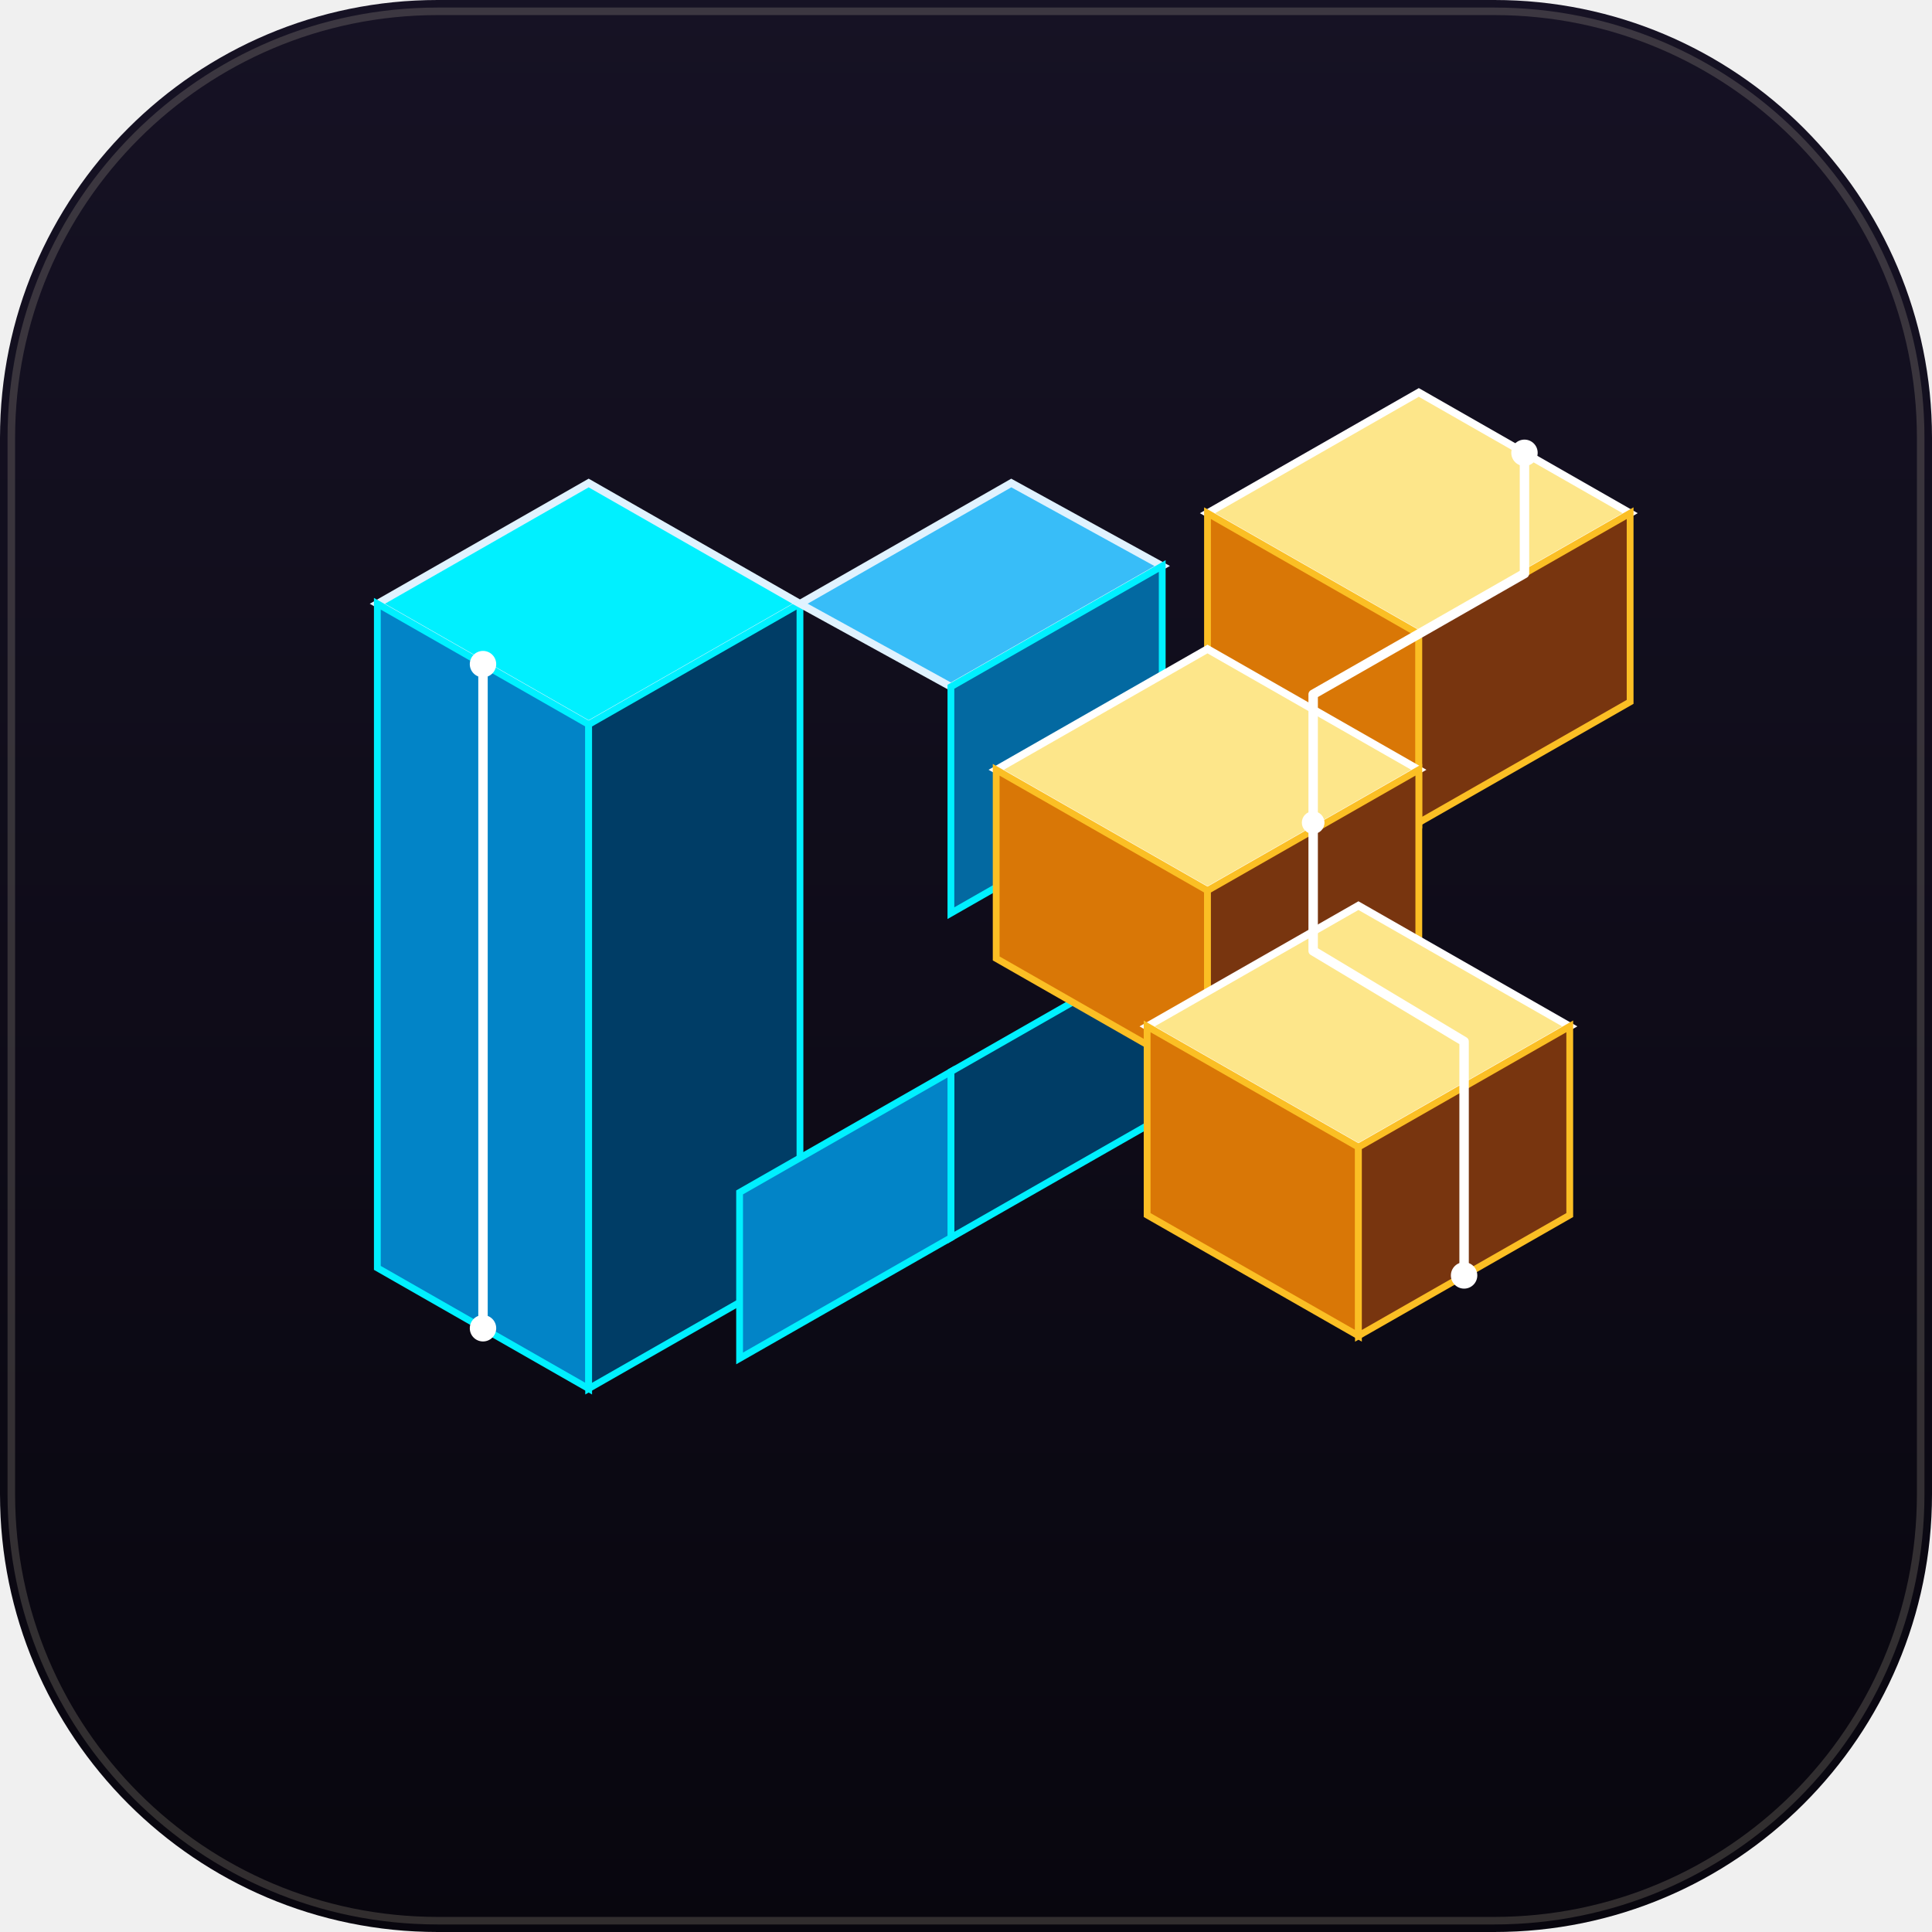
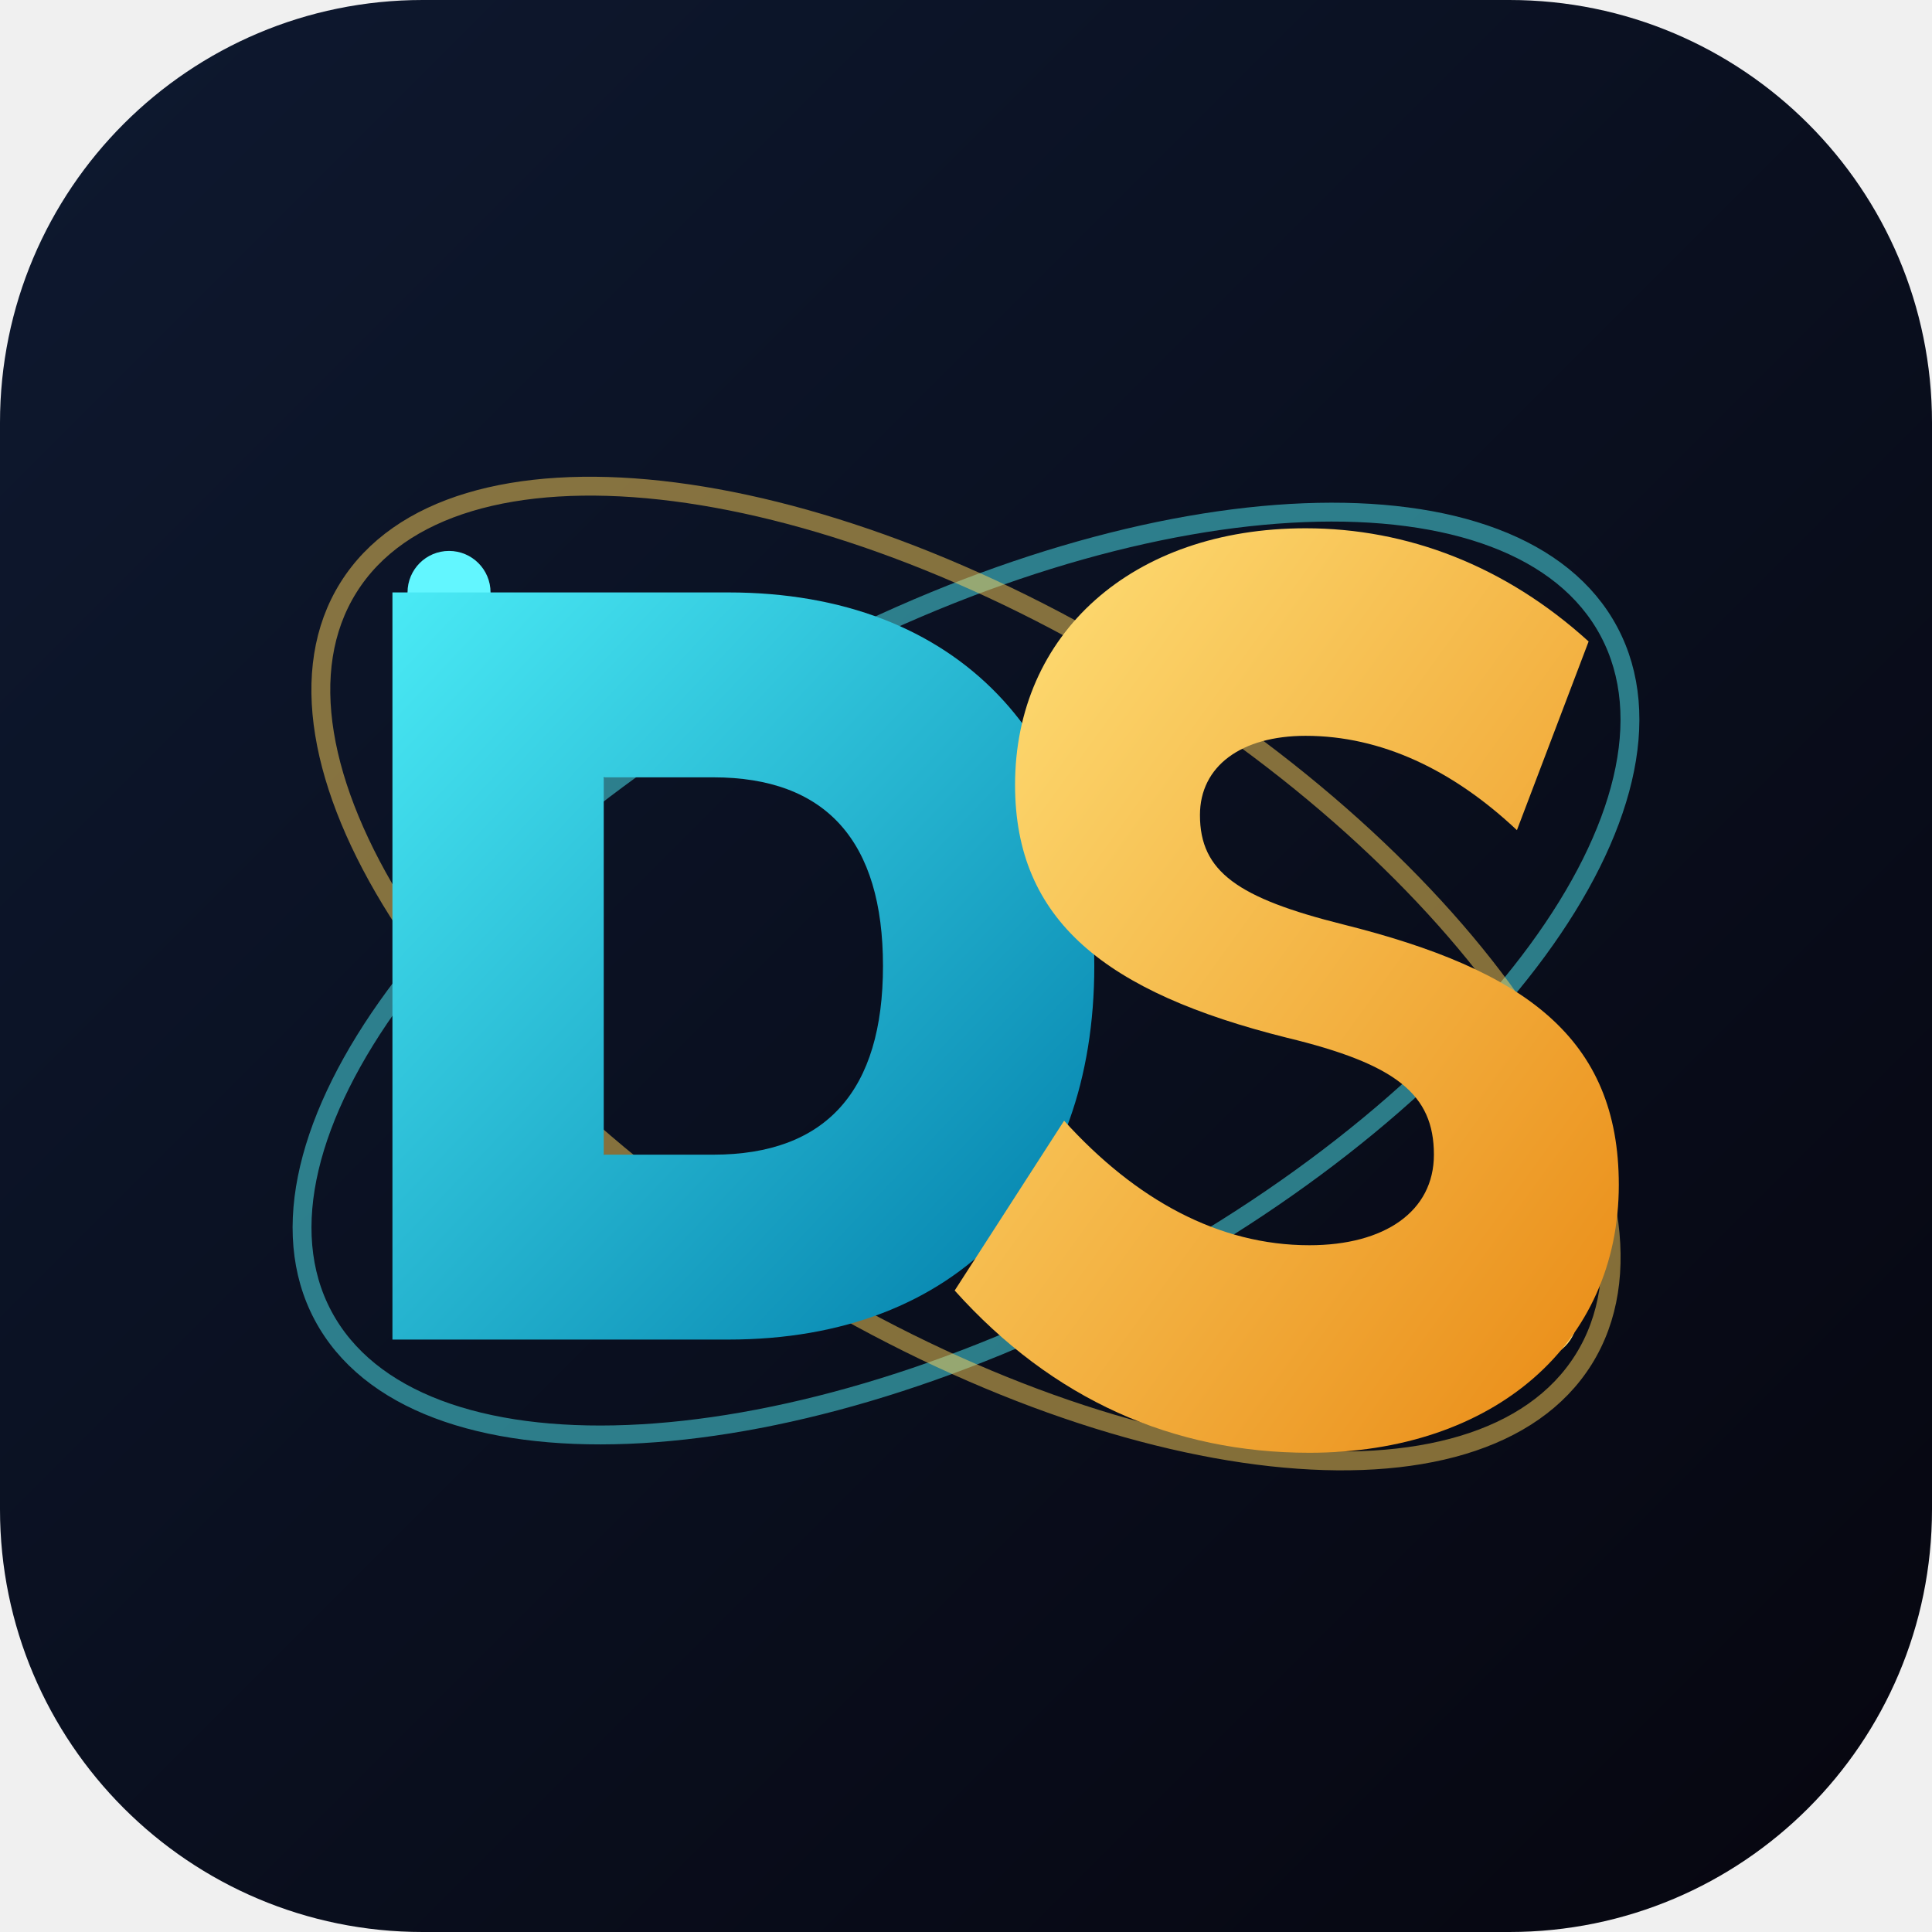
- <svg xmlns="http://www.w3.org/2000/svg" viewBox="0 0 512 512" width="100%" height="100%">
+ <svg xmlns="http://www.w3.org/2000/svg" viewBox="0 0 512 512" role="img" aria-label="DeepScribe">
  <defs>
-     <linearGradient id="v3Bg" x1="0%" y1="0%" x2="0%" y2="100%">
-       <stop offset="0%" stop-color="#161224" />
-       <stop offset="100%" stop-color="#08060E" />
+     <linearGradient id="background" x2="1" y2="1">
+       <stop stop-color="#0E1930" />
+       <stop offset="1" stop-color="#06060F" />
    </linearGradient>
-     <linearGradient id="v3CyanGrad" x1="0%" y1="0%" x2="100%" y2="100%">
-       <stop offset="0%" stop-color="#00F0FF" />
-       <stop offset="100%" stop-color="#0369A1" />
+     <linearGradient id="letter-d" x2="1" y2="1">
+       <stop stop-color="#4AEAF5" />
+       <stop offset="1" stop-color="#007CA9" />
    </linearGradient>
-     <linearGradient id="v3GoldGrad" x1="0%" y1="0%" x2="100%" y2="100%">
-       <stop offset="0%" stop-color="#FDE68A" />
-       <stop offset="100%" stop-color="#D97706" />
+     <linearGradient id="letter-s" x2="1" y2="1">
+       <stop stop-color="#FFE27A" />
+       <stop offset="1" stop-color="#E98913" />
    </linearGradient>
  </defs>
-   <rect width="512" height="512" rx="116" fill="url(#v3Bg)" />
-   <rect width="506" height="506" x="3" y="3" rx="113" fill="none" stroke="rgba(235, 222, 195, 0.18)" stroke-width="2" />
-   <g id="v3D">
-     <polygon points="100,160 156,128 212,160 156,192" fill="#00F0FF" stroke="#E0F2FE" stroke-width="2" />
-     <polygon points="100,160 156,192 156,368 100,336" fill="#0284C7" stroke="#00F0FF" stroke-width="1.8" />
-     <polygon points="156,192 212,160 212,336 156,368" fill="#003D66" stroke="#00F0FF" stroke-width="1.8" />
-     <polygon points="212,160 268,128 308,150 252,182" fill="#38BDF8" stroke="#E0F2FE" stroke-width="2" />
-     <polygon points="252,182 308,150 308,210 252,242" fill="#0369A1" stroke="#00F0FF" stroke-width="1.8" />
-     <polygon points="252,284 308,252 308,296 252,328" fill="#003D66" stroke="#00F0FF" stroke-width="1.8" />
-     <polygon points="196,316 252,284 252,328 196,360" fill="#0284C7" stroke="#00F0FF" stroke-width="1.8" />
-     <line x1="128" y1="176" x2="128" y2="352" stroke="#FFFFFF" stroke-width="2.5" stroke-linecap="round" />
-     <circle cx="128" cy="176" r="3.5" fill="#FFFFFF" />
-     <circle cx="128" cy="352" r="3.5" fill="#FFFFFF" />
-   </g>
-   <g id="v3S">
-     <polygon points="320,136 376,104 432,136 376,168" fill="#FDE68A" stroke="#FFFFFF" stroke-width="2" />
-     <polygon points="320,136 376,168 376,218 320,186" fill="#D97706" stroke="#FBBF24" stroke-width="1.8" />
-     <polygon points="376,168 432,136 432,186 376,218" fill="#78350F" stroke="#FBBF24" stroke-width="1.8" />
-     <polygon points="264,204 320,172 376,204 320,236" fill="#FDE68A" stroke="#FFFFFF" stroke-width="2" />
-     <polygon points="264,204 320,236 320,286 264,254" fill="#D97706" stroke="#FBBF24" stroke-width="1.8" />
-     <polygon points="320,236 376,204 376,254 320,286" fill="#78350F" stroke="#FBBF24" stroke-width="1.8" />
-     <polygon points="304,272 360,240 416,272 360,304" fill="#FDE68A" stroke="#FFFFFF" stroke-width="2" />
-     <polygon points="304,272 360,304 360,354 304,322" fill="#D97706" stroke="#FBBF24" stroke-width="1.8" />
-     <polygon points="360,304 416,272 416,322 360,354" fill="#78350F" stroke="#FBBF24" stroke-width="1.8" />
-     <polyline points="404,120 404,152 348,184 348,252 388,276 388,338" fill="none" stroke="#FFFFFF" stroke-width="2.5" stroke-linecap="round" stroke-linejoin="round" />
-     <circle cx="404" cy="120" r="3.5" fill="#FFFFFF" />
-     <circle cx="348" cy="218" r="3" fill="#FFFFFF" />
-     <circle cx="388" cy="338" r="3.5" fill="#FFFFFF" />
-   </g>
+   <rect width="512" height="512" rx="112" fill="url(#background)" />
+   <ellipse cx="256" cy="258" rx="193" ry="93" fill="none" stroke="#50EDF6" stroke-opacity=".5" stroke-width="5" transform="rotate(-28 256 258)" />
+   <ellipse cx="256" cy="258" rx="193" ry="93" fill="none" stroke="#FFD25B" stroke-opacity=".5" stroke-width="5" transform="rotate(32 256 258)" />
+   <circle cx="119" cy="157" r="11" fill="#62F6FF" />
+   <circle cx="407" cy="349" r="11" fill="#FFE078" />
+   <path fill="url(#letter-d)" d="M104 157h89c61 0 97 39 97 99s-36 99-97 99h-89Zm56 49v100h29c30 0 45-17 45-50s-15-50-45-50Z" />
+   <path fill="url(#letter-s)" d="M421 170c-22-20-48-30-75-30-46 0-77 28-77 68 0 36 24 55 72 67 29 7 39 15 39 31 0 15-13 24-33 24-24 0-46-12-65-33l-29 45c26 29 58 43 94 43 49 0 82-29 82-71 0-39-25-57-73-69-28-7-38-14-38-29 0-13 11-21 28-21 20 0 39 9 56 25Z" />
</svg>
